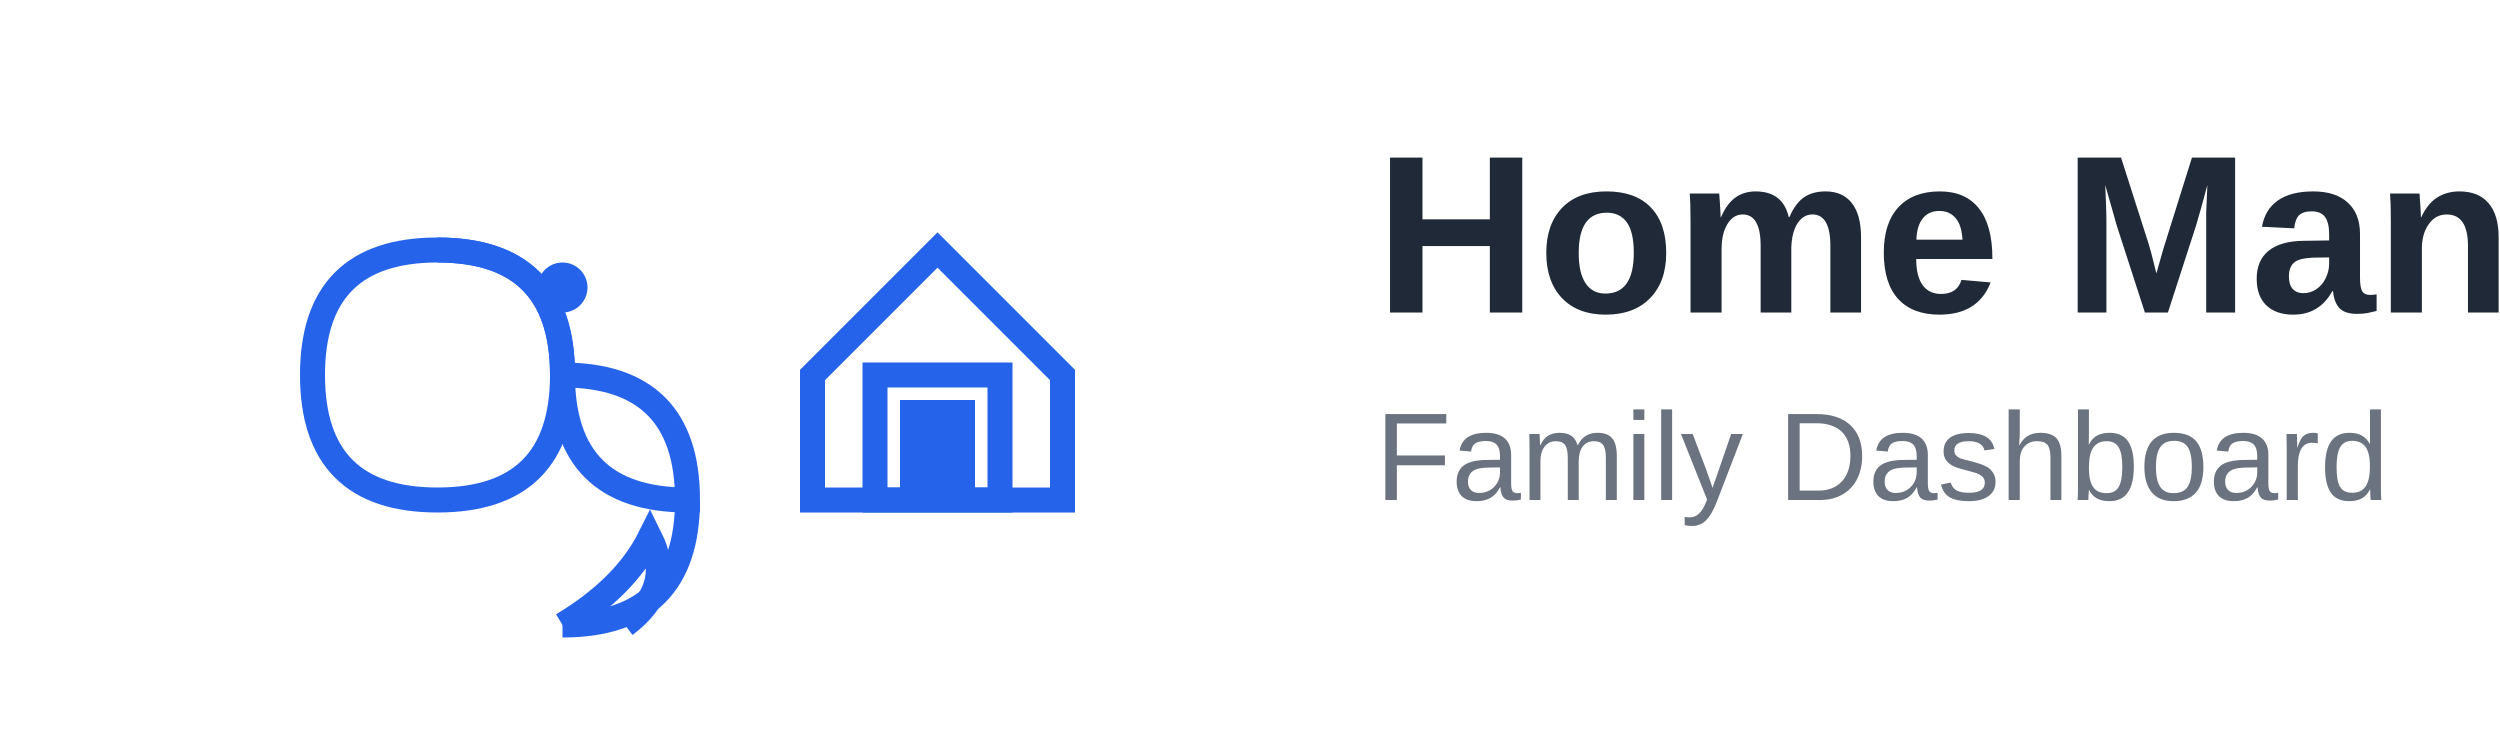
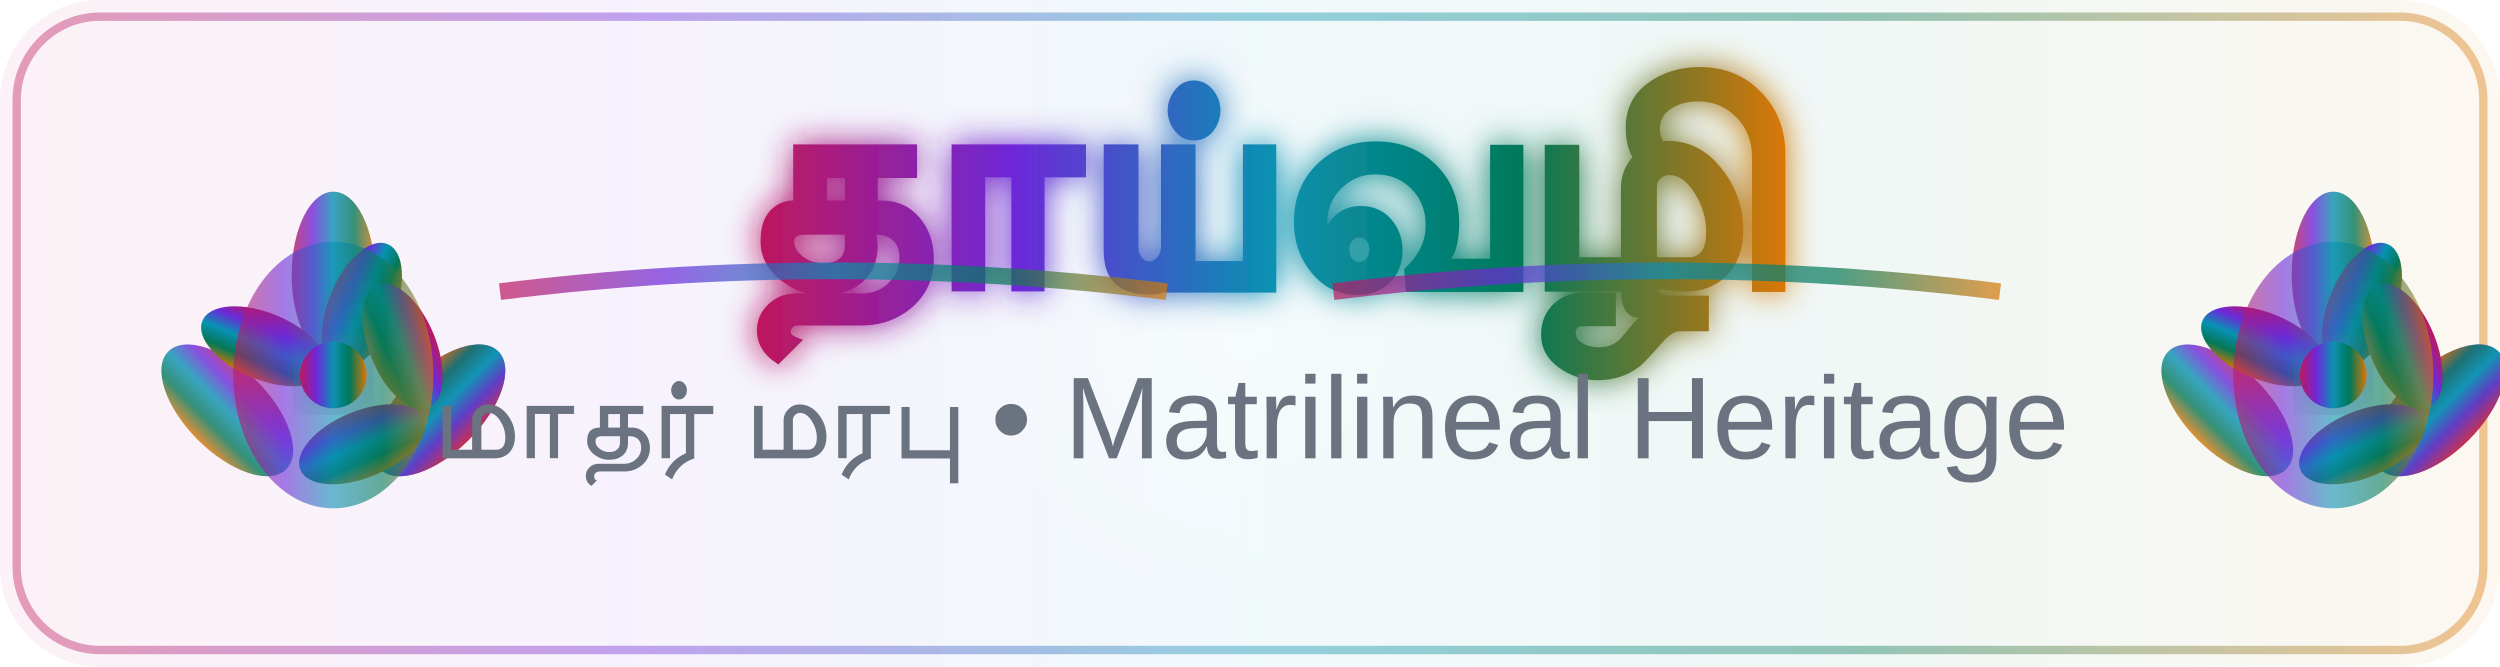
- <svg xmlns="http://www.w3.org/2000/svg" width="200" height="60" viewBox="0 0 200 60">
-   <g transform="translate(10, 15)">
-     <path d="M15 15 Q15 5 25 5 Q35 5 35 15 Q35 25 25 25 Q15 25 15 15 Z" fill="none" stroke="#2563eb" stroke-width="2" />
-     <path d="M25 5 Q35 5 35 15" fill="none" stroke="#2563eb" stroke-width="2" />
-     <path d="M35 15 Q45 15 45 25 Q35 25 35 15" fill="none" stroke="#2563eb" stroke-width="2" />
-     <path d="M45 25 Q45 35 35 35" fill="none" stroke="#2563eb" stroke-width="2" />
-     <circle cx="35" cy="8" r="2" fill="#2563eb" />
-     <path d="M35 35 Q40 32 42 28 Q44 32 40 35" fill="none" stroke="#2563eb" stroke-width="2" />
+ <svg xmlns="http://www.w3.org/2000/svg" width="300" height="80" viewBox="0 0 300 80">
+   <defs>
+     <linearGradient id="tamilGradient" x1="0%" y1="0%" x2="100%" y2="0%">
+       <stop offset="0%" style="stop-color:#be185d;stop-opacity:1" />
+       <stop offset="25%" style="stop-color:#6d28d9;stop-opacity:1" />
+       <stop offset="50%" style="stop-color:#0891b2;stop-opacity:1" />
+       <stop offset="75%" style="stop-color:#047857;stop-opacity:1" />
+       <stop offset="100%" style="stop-color:#d97706;stop-opacity:1" />
+     </linearGradient>
+     <radialGradient id="centerGlow" cx="50%" cy="50%" r="50%">
+       <stop offset="0%" style="stop-color:#ffffff;stop-opacity:0.4" />
+       <stop offset="100%" style="stop-color:#ffffff;stop-opacity:0" />
+     </radialGradient>
+     <filter id="glow">
+       <feGaussianBlur stdDeviation="4" result="coloredBlur" />
+       <feMerge>
+         <feMergeNode in="coloredBlur" />
+         <feMergeNode in="SourceGraphic" />
+       </feMerge>
+     </filter>
+     <filter id="shadow">
+       <feDropShadow dx="0" dy="3" stdDeviation="3" flood-color="rgba(0,0,0,0.2)" />
+     </filter>
+     <filter id="textGlow">
+       <feGaussianBlur stdDeviation="2" result="coloredBlur" />
+       <feMerge>
+         <feMergeNode in="coloredBlur" />
+         <feMergeNode in="SourceGraphic" />
+       </feMerge>
+     </filter>
+   </defs>
+   <rect width="300" height="80" rx="12" fill="url(#tamilGradient)" opacity="0.06" />
+   <rect x="2" y="2" width="296" height="76" rx="10" fill="none" stroke="url(#tamilGradient)" stroke-width="1" opacity="0.4" />
+   <circle cx="150" cy="40" r="35" fill="url(#centerGlow)" />
+   <g transform="translate(20, 25)">
+     <ellipse cx="20" cy="8" rx="5" ry="10" fill="url(#tamilGradient)" opacity="0.8" transform="rotate(0 20 20)" />
+     <ellipse cx="32" cy="14" rx="5" ry="10" fill="url(#tamilGradient)" opacity="0.8" transform="rotate(45 20 20)" />
+     <ellipse cx="32" cy="26" rx="5" ry="10" fill="url(#tamilGradient)" opacity="0.8" transform="rotate(135 20 20)" />
+     <ellipse cx="8" cy="26" rx="5" ry="10" fill="url(#tamilGradient)" opacity="0.8" transform="rotate(225 20 20)" />
+     <ellipse cx="20" cy="11" rx="4" ry="8" fill="url(#tamilGradient)" opacity="1" transform="rotate(22.5 20 20)" />
+     <ellipse cx="29" cy="20" rx="4" ry="8" fill="url(#tamilGradient)" opacity="1" transform="rotate(67.5 20 20)" />
+     <ellipse cx="20" cy="29" rx="4" ry="8" fill="url(#tamilGradient)" opacity="1" transform="rotate(112.5 20 20)" />
+     <ellipse cx="11" cy="20" rx="4" ry="8" fill="url(#tamilGradient)" opacity="1" transform="rotate(157.5 20 20)" />
+     <ellipse cx="20" cy="20" rx="12" ry="16" fill="url(#tamilGradient)" opacity="0.6" />
+     <circle cx="20" cy="20" r="4" fill="url(#tamilGradient)" filter="url(#glow)" />
  </g>
-   <g transform="translate(60, 10)">
-     <path d="M5 20 L15 10 L25 20 V30 H5 Z" fill="none" stroke="#2563eb" stroke-width="2" />
-     <rect x="10" y="20" width="10" height="10" fill="none" stroke="#2563eb" stroke-width="2" />
-     <rect x="12" y="22" width="6" height="8" fill="#2563eb" />
+   <text x="150" y="35" font-family="Arial, sans-serif" font-size="36" font-weight="bold" fill="url(#tamilGradient)" text-anchor="middle" filter="url(#textGlow)" style="text-shadow: 0 0 10px rgba(109, 40, 217, 0.6);">தாய்வழி</text>
+   <text x="150" y="55" font-family="Arial, sans-serif" font-size="14" fill="#6b7280" opacity="1" text-anchor="middle">மாதர் மரபு • Matrilineal Heritage</text>
+   <g transform="translate(260, 25)">
+     <ellipse cx="20" cy="8" rx="5" ry="10" fill="url(#tamilGradient)" opacity="0.8" transform="rotate(0 20 20)" />
+     <ellipse cx="32" cy="14" rx="5" ry="10" fill="url(#tamilGradient)" opacity="0.8" transform="rotate(45 20 20)" />
+     <ellipse cx="32" cy="26" rx="5" ry="10" fill="url(#tamilGradient)" opacity="0.8" transform="rotate(135 20 20)" />
+     <ellipse cx="8" cy="26" rx="5" ry="10" fill="url(#tamilGradient)" opacity="0.8" transform="rotate(225 20 20)" />
+     <ellipse cx="20" cy="11" rx="4" ry="8" fill="url(#tamilGradient)" opacity="1" transform="rotate(22.5 20 20)" />
+     <ellipse cx="29" cy="20" rx="4" ry="8" fill="url(#tamilGradient)" opacity="1" transform="rotate(67.5 20 20)" />
+     <ellipse cx="20" cy="29" rx="4" ry="8" fill="url(#tamilGradient)" opacity="1" transform="rotate(112.5 20 20)" />
+     <ellipse cx="11" cy="20" rx="4" ry="8" fill="url(#tamilGradient)" opacity="1" transform="rotate(157.5 20 20)" />
+     <ellipse cx="20" cy="20" rx="12" ry="16" fill="url(#tamilGradient)" opacity="0.6" />
+     <circle cx="20" cy="20" r="4" fill="url(#tamilGradient)" filter="url(#glow)" />
  </g>
-   <text x="110" y="25" font-family="Arial, sans-serif" font-size="18" font-weight="bold" fill="#1f2937">Home Manager</text>
-   <text x="110" y="40" font-family="Arial, sans-serif" font-size="10" fill="#6b7280">Family Dashboard</text>
+   <path d="M 60 35 Q 100 30 140 35" stroke="url(#tamilGradient)" stroke-width="2" fill="none" opacity="0.7" />
+   <path d="M 160 35 Q 200 30 240 35" stroke="url(#tamilGradient)" stroke-width="2" fill="none" opacity="0.7" />
</svg>
